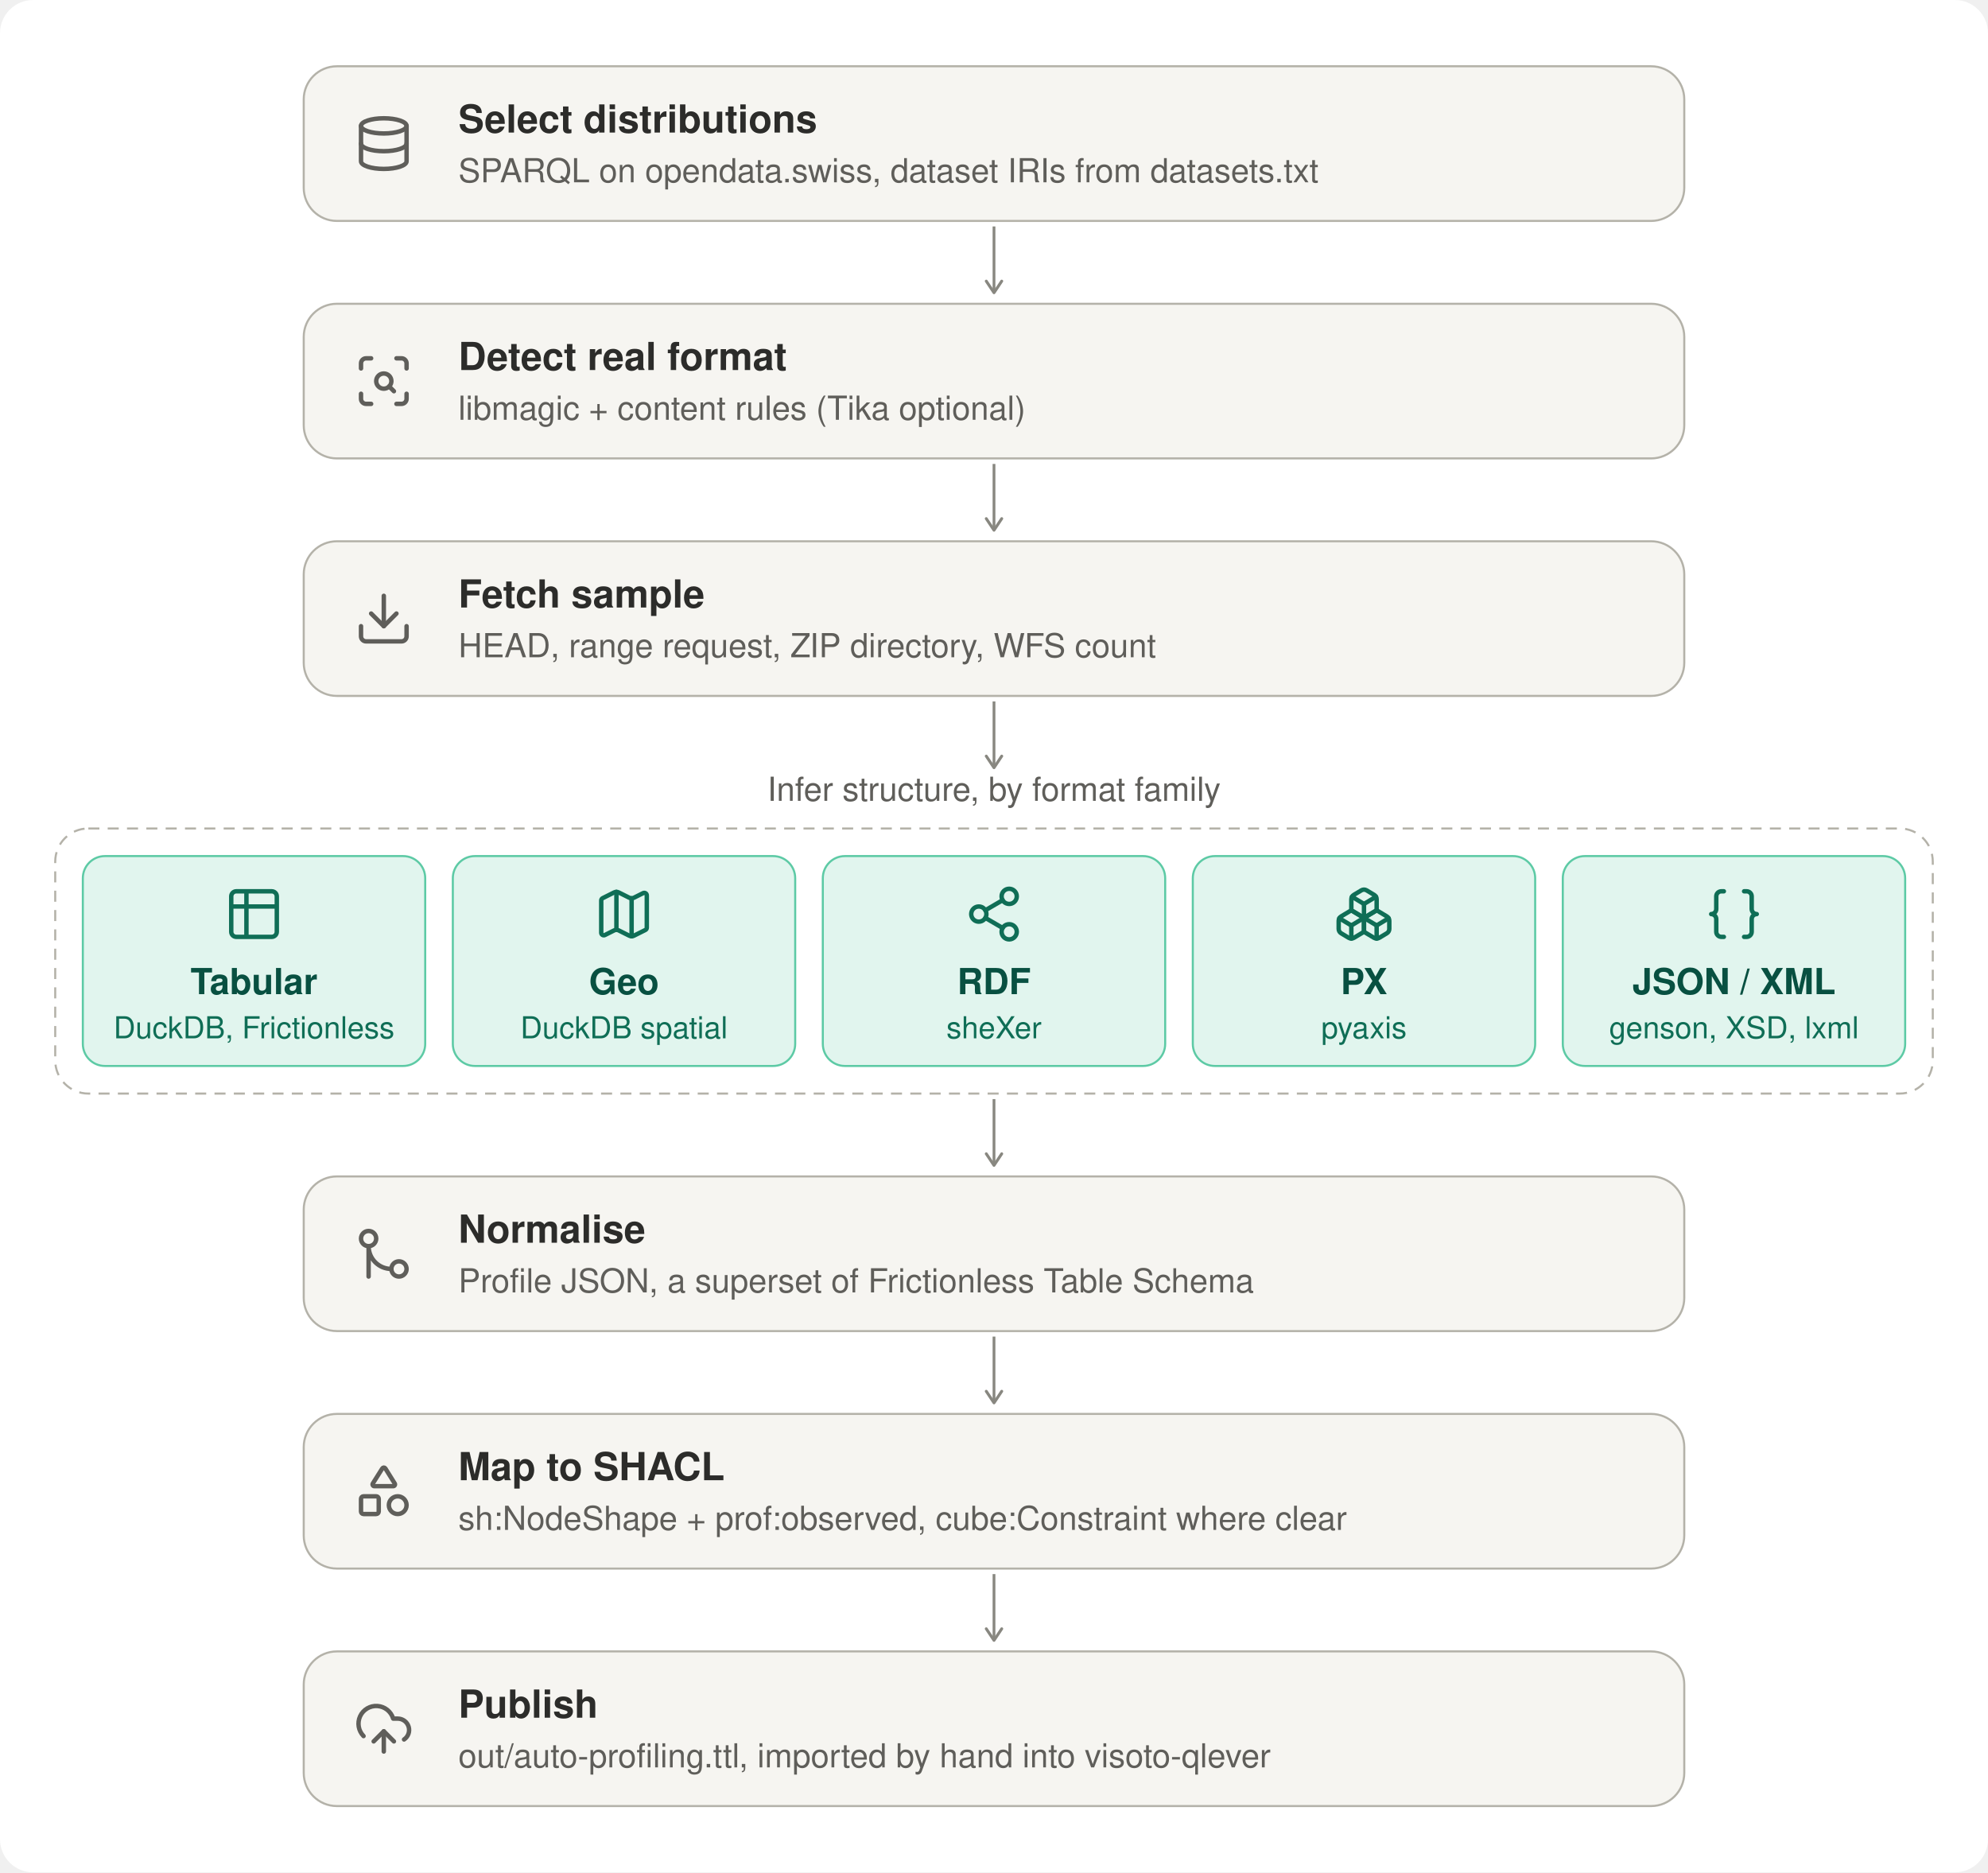
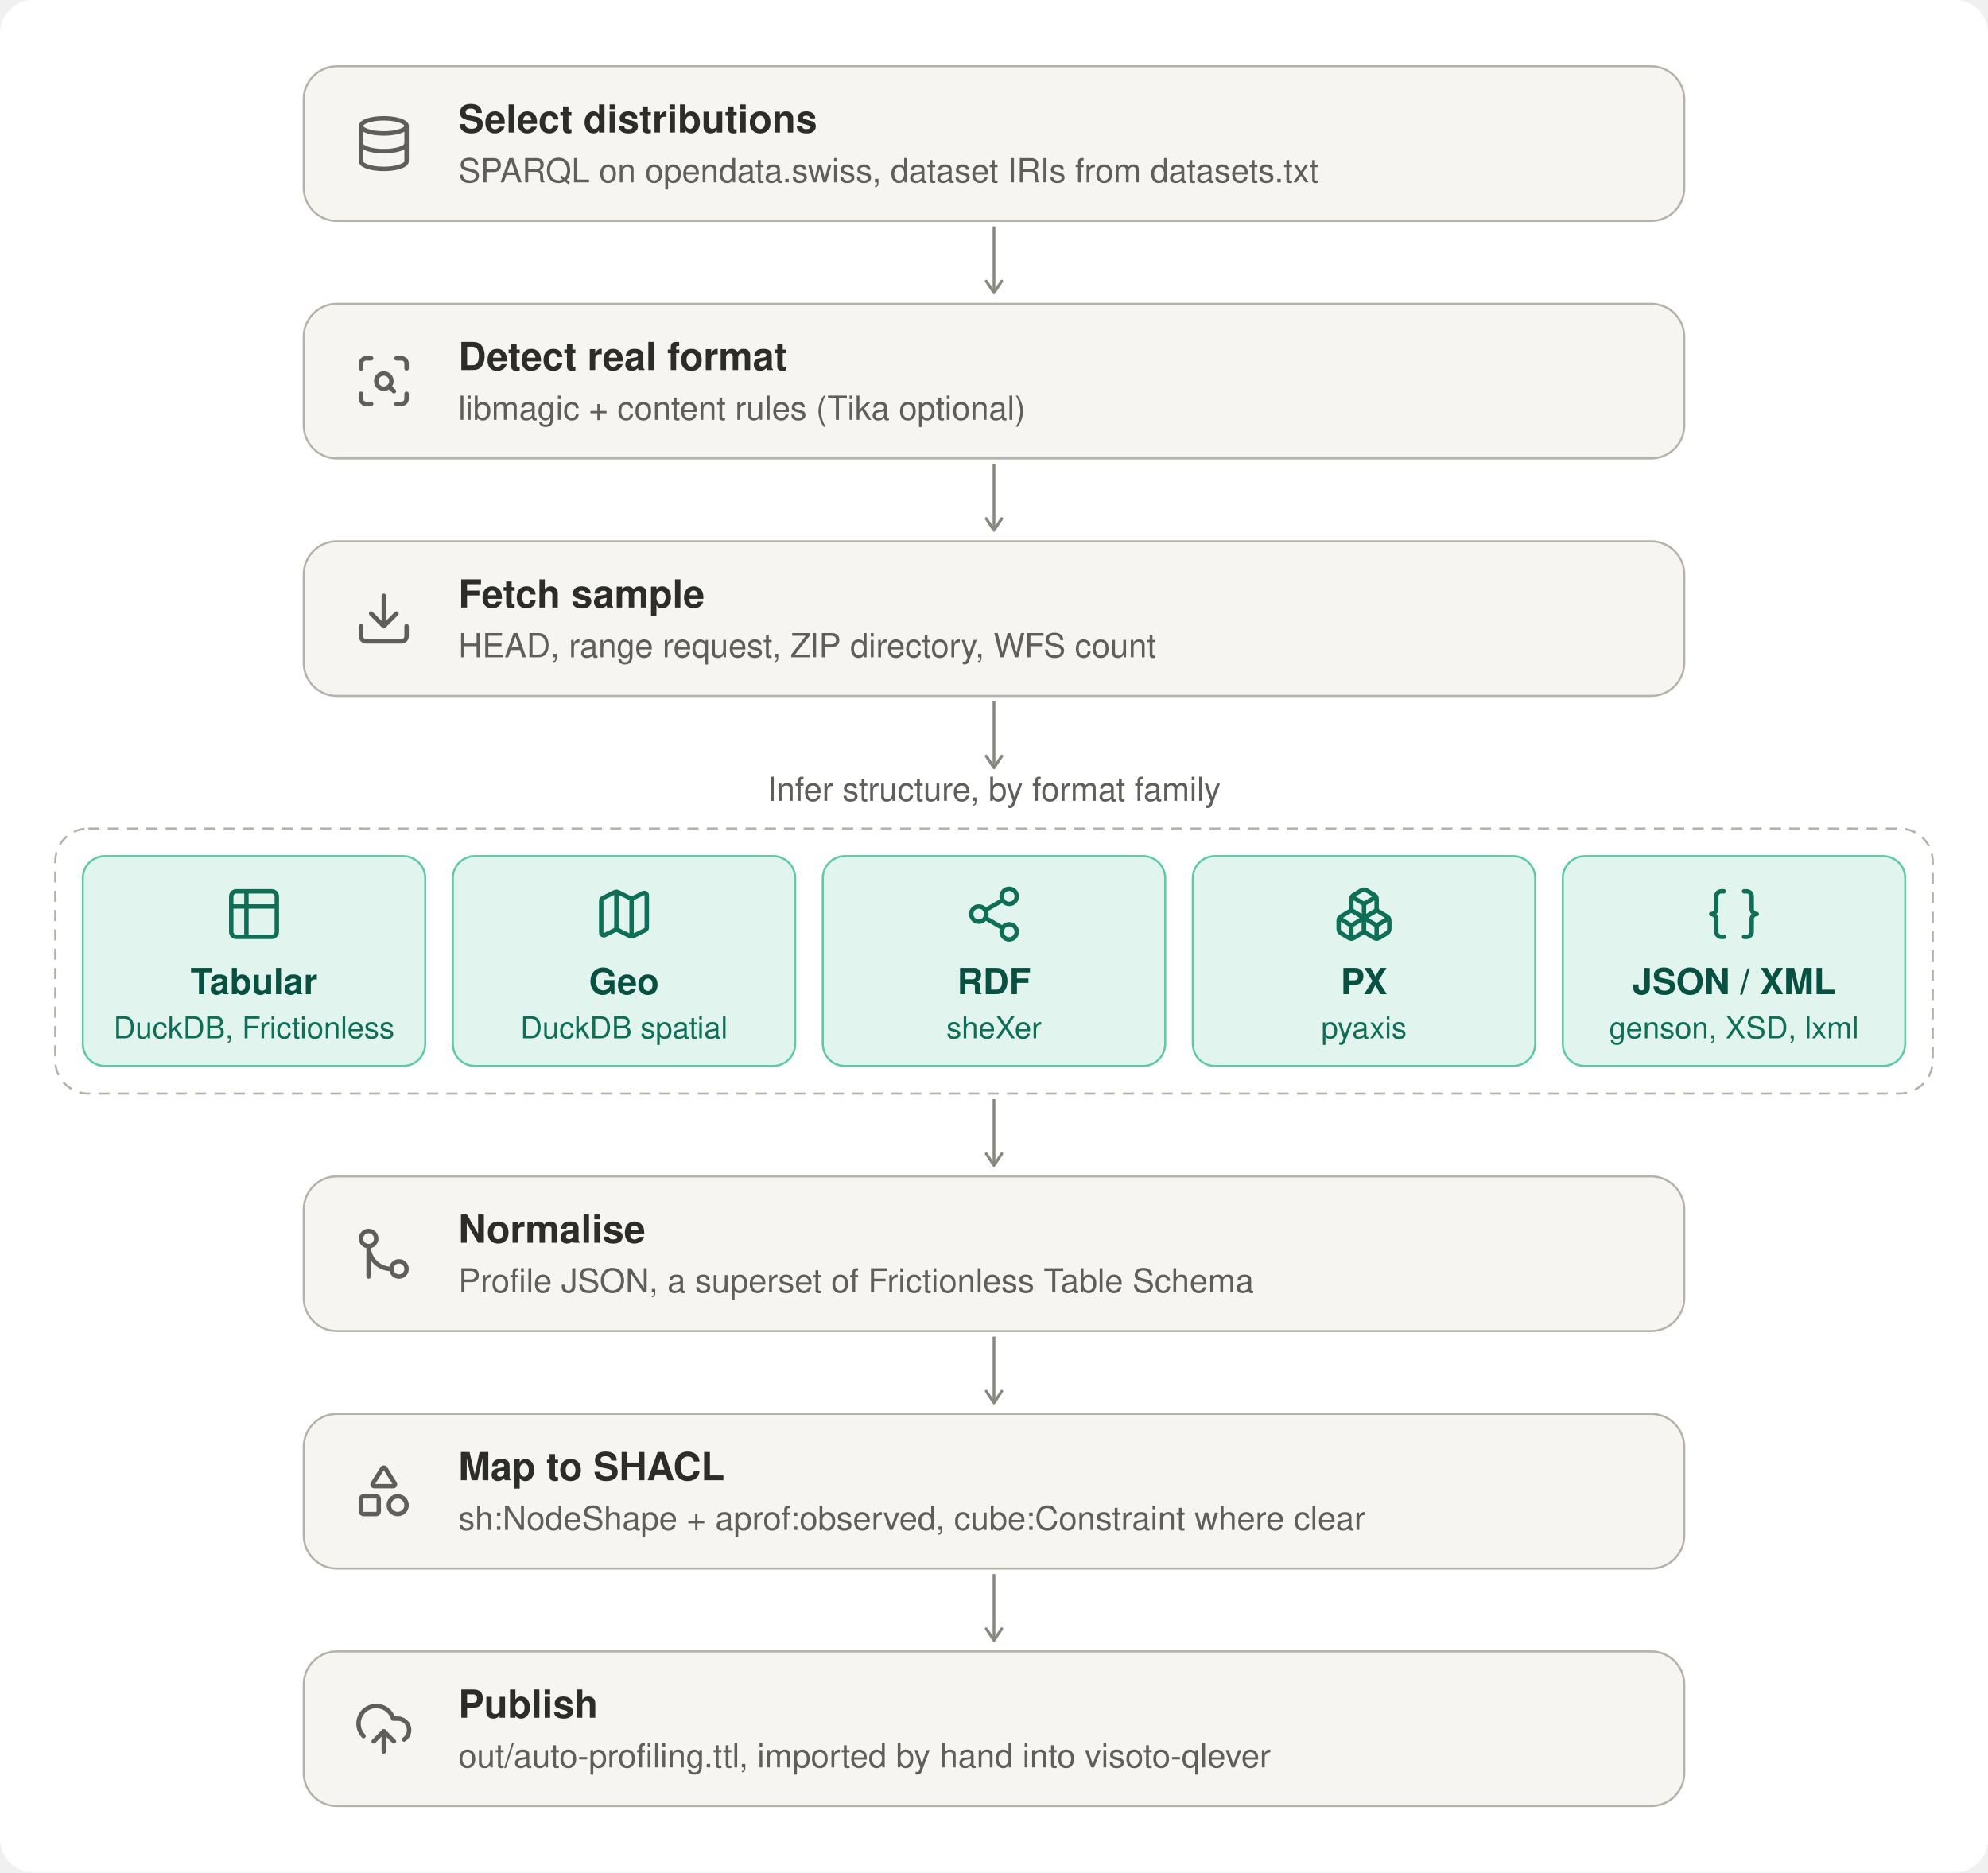
<svg xmlns="http://www.w3.org/2000/svg" width="720" height="678" viewBox="0 0 720 678" font-family="Segoe UI, Helvetica, Arial, sans-serif">
  <defs>
    <marker id="a" viewBox="0 0 10 10" refX="8" refY="5" markerWidth="7" markerHeight="7" orient="auto">
      <path d="M2 1L8 5L2 9" fill="none" stroke="#888780" stroke-width="1.5" stroke-linecap="round" stroke-linejoin="round" />
    </marker>
  </defs>
  <rect width="720" height="678" rx="12" fill="#FFFFFF" />
  <rect x="110.0" y="24" width="500" height="56" rx="12" fill="#F6F5F1" stroke="#B4B2A9" stroke-width="0.75" />
  <g transform="translate(128.0,41.0) scale(0.9167)" fill="none" stroke="#5F5E5A" stroke-width="1.75" stroke-linecap="round" stroke-linejoin="round">
    <ellipse cx="12" cy="5" rx="9" ry="3" />
    <path d="M3 5V19A9 3 0 0 0 21 19V5" />
    <path d="M3 12A9 3 0 0 0 21 12" />
  </g>
  <text x="166.0" y="48" font-size="14" font-weight="600" fill="#2C2C2A">Select distributions</text>
  <text x="166.0" y="66" font-size="12" fill="#5F5E5A">SPARQL on opendata.swiss, dataset IRIs from datasets.txt</text>
  <line x1="360.0" y1="82" x2="360.0" y2="106" stroke="#888780" stroke-width="1" marker-end="url(#a)" />
  <rect x="110.0" y="110" width="500" height="56" rx="12" fill="#F6F5F1" stroke="#B4B2A9" stroke-width="0.75" />
  <g transform="translate(128.0,127.0) scale(0.9167)" fill="none" stroke="#5F5E5A" stroke-width="1.75" stroke-linecap="round" stroke-linejoin="round">
    <path d="M3 7V5a2 2 0 0 1 2-2h2" />
    <path d="M17 3h2a2 2 0 0 1 2 2v2" />
    <path d="M21 17v2a2 2 0 0 1-2 2h-2" />
    <path d="M7 21H5a2 2 0 0 1-2-2v-2" />
    <circle cx="12" cy="12" r="3" />
    <path d="m16 16-1.9-1.9" />
  </g>
  <text x="166.0" y="134" font-size="14" font-weight="600" fill="#2C2C2A">Detect real format</text>
  <text x="166.0" y="152" font-size="12" fill="#5F5E5A">libmagic + content rules (Tika optional)</text>
  <line x1="360.0" y1="168" x2="360.0" y2="192" stroke="#888780" stroke-width="1" marker-end="url(#a)" />
  <rect x="110.0" y="196" width="500" height="56" rx="12" fill="#F6F5F1" stroke="#B4B2A9" stroke-width="0.75" />
  <g transform="translate(128.0,213.0) scale(0.9167)" fill="none" stroke="#5F5E5A" stroke-width="1.75" stroke-linecap="round" stroke-linejoin="round">
    <path d="M21 15v4a2 2 0 0 1-2 2H5a2 2 0 0 1-2-2v-4" />
    <polyline points="7 10 12 15 17 10" />
    <line x1="12" x2="12" y1="15" y2="3" />
  </g>
  <text x="166.0" y="220" font-size="14" font-weight="600" fill="#2C2C2A">Fetch sample</text>
  <text x="166.0" y="238" font-size="12" fill="#5F5E5A">HEAD, range request, ZIP directory, WFS count</text>
  <line x1="360.0" y1="254" x2="360.0" y2="278" stroke="#888780" stroke-width="1" marker-end="url(#a)" />
  <text x="360.0" y="290" font-size="12" fill="#5F5E5A" text-anchor="middle">Infer structure, by format family</text>
  <rect x="20.0" y="300" width="680" height="96" rx="12" fill="none" stroke="#B4B2A9" stroke-width="0.75" stroke-dasharray="4 3" />
  <rect x="30.0" y="310" width="124.0" height="76" rx="8" fill="#E1F5EE" stroke="#5DCAA5" stroke-width="0.75" />
  <g transform="translate(81.0,320.0) scale(0.9167)" fill="none" stroke="#0F6E56" stroke-width="1.75" stroke-linecap="round" stroke-linejoin="round">
    <path d="M9 3H5a2 2 0 0 0-2 2v4m6-6h10a2 2 0 0 1 2 2v4M9 3v18m0 0h10a2 2 0 0 0 2-2V9M9 21H5a2 2 0 0 1-2-2V9m0 0h18" />
  </g>
  <text x="92.0" y="360" font-size="13" font-weight="600" fill="#085041" text-anchor="middle">Tabular</text>
  <text x="92.0" y="376" font-size="11" fill="#0F6E56" text-anchor="middle">DuckDB, Frictionless</text>
  <rect x="164.0" y="310" width="124.0" height="76" rx="8" fill="#E1F5EE" stroke="#5DCAA5" stroke-width="0.75" />
  <g transform="translate(215.0,320.0) scale(0.9167)" fill="none" stroke="#0F6E56" stroke-width="1.75" stroke-linecap="round" stroke-linejoin="round">
    <path d="M14.106 5.553a2 2 0 0 0 1.788 0l3.659-1.83A1 1 0 0 1 21 4.619v12.764a1 1 0 0 1-.553.894l-4.553 2.277a2 2 0 0 1-1.788 0l-4.212-2.106a2 2 0 0 0-1.788 0l-3.659 1.83A1 1 0 0 1 3 19.381V6.618a1 1 0 0 1 .553-.894l4.553-2.277a2 2 0 0 1 1.788 0z" />
    <path d="M15 5.764v15" />
    <path d="M9 3.236v15" />
  </g>
  <text x="226.0" y="360" font-size="13" font-weight="600" fill="#085041" text-anchor="middle">Geo</text>
  <text x="226.0" y="376" font-size="11" fill="#0F6E56" text-anchor="middle">DuckDB spatial</text>
  <rect x="298.0" y="310" width="124.0" height="76" rx="8" fill="#E1F5EE" stroke="#5DCAA5" stroke-width="0.75" />
  <g transform="translate(349.0,320.0) scale(0.9167)" fill="none" stroke="#0F6E56" stroke-width="1.75" stroke-linecap="round" stroke-linejoin="round">
    <circle cx="18" cy="5" r="3" />
    <circle cx="6" cy="12" r="3" />
    <circle cx="18" cy="19" r="3" />
    <line x1="8.59" x2="15.42" y1="13.51" y2="17.49" />
    <line x1="15.41" x2="8.59" y1="6.51" y2="10.49" />
  </g>
  <text x="360.0" y="360" font-size="13" font-weight="600" fill="#085041" text-anchor="middle">RDF</text>
  <text x="360.0" y="376" font-size="11" fill="#0F6E56" text-anchor="middle">sheXer</text>
  <rect x="432.0" y="310" width="124.0" height="76" rx="8" fill="#E1F5EE" stroke="#5DCAA5" stroke-width="0.75" />
  <g transform="translate(483.0,320.0) scale(0.9167)" fill="none" stroke="#0F6E56" stroke-width="1.75" stroke-linecap="round" stroke-linejoin="round">
    <path d="M2.97 12.92A2 2 0 0 0 2 14.63v3.24a2 2 0 0 0 .97 1.71l3 1.8a2 2 0 0 0 2.06 0L12 19v-5.5l-5-3-4.03 2.42Z" />
    <path d="m7 16.5-4.74-2.85" />
    <path d="m7 16.5 5-3" />
    <path d="M7 16.5v5.17" />
    <path d="M12 13.5V19l3.97 2.38a2 2 0 0 0 2.06 0l3-1.8a2 2 0 0 0 .97-1.71v-3.24a2 2 0 0 0-.97-1.71L17 10.5l-5 3Z" />
    <path d="m17 16.5-5-3" />
    <path d="m17 16.5 4.74-2.85" />
    <path d="M17 16.5v5.17" />
    <path d="M7.97 4.42A2 2 0 0 0 7 6.13v4.37l5 3 5-3V6.13a2 2 0 0 0-.97-1.71l-3-1.8a2 2 0 0 0-2.06 0l-3 1.8Z" />
    <path d="M12 8 7.26 5.15" />
    <path d="m12 8 4.74-2.85" />
    <path d="M12 13.5V8" />
  </g>
  <text x="494.0" y="360" font-size="13" font-weight="600" fill="#085041" text-anchor="middle">PX</text>
  <text x="494.0" y="376" font-size="11" fill="#0F6E56" text-anchor="middle">pyaxis</text>
  <rect x="566.0" y="310" width="124.0" height="76" rx="8" fill="#E1F5EE" stroke="#5DCAA5" stroke-width="0.75" />
  <g transform="translate(617.0,320.0) scale(0.9167)" fill="none" stroke="#0F6E56" stroke-width="1.75" stroke-linecap="round" stroke-linejoin="round">
    <path d="M8 3H7a2 2 0 0 0-2 2v5a2 2 0 0 1-2 2 2 2 0 0 1 2 2v5c0 1.1.9 2 2 2h1" />
    <path d="M16 21h1a2 2 0 0 0 2-2v-5c0-1.1.9-2 2-2a2 2 0 0 1-2-2V5a2 2 0 0 0-2-2h-1" />
  </g>
  <text x="628.0" y="360" font-size="13" font-weight="600" fill="#085041" text-anchor="middle">JSON / XML</text>
  <text x="628.0" y="376" font-size="11" fill="#0F6E56" text-anchor="middle">genson, XSD, lxml</text>
  <line x1="360.0" y1="398" x2="360.0" y2="422" stroke="#888780" stroke-width="1" marker-end="url(#a)" />
  <rect x="110.0" y="426" width="500" height="56" rx="12" fill="#F6F5F1" stroke="#B4B2A9" stroke-width="0.75" />
  <g transform="translate(128.0,443.0) scale(0.9167)" fill="none" stroke="#5F5E5A" stroke-width="1.75" stroke-linecap="round" stroke-linejoin="round">
    <circle cx="18" cy="18" r="3" />
    <circle cx="6" cy="6" r="3" />
    <path d="M6 21V9a9 9 0 0 0 9 9" />
  </g>
  <text x="166.0" y="450" font-size="14" font-weight="600" fill="#2C2C2A">Normalise</text>
  <text x="166.0" y="468" font-size="12" fill="#5F5E5A">Profile JSON, a superset of Frictionless Table Schema</text>
  <line x1="360.0" y1="484" x2="360.0" y2="508" stroke="#888780" stroke-width="1" marker-end="url(#a)" />
  <rect x="110.0" y="512" width="500" height="56" rx="12" fill="#F6F5F1" stroke="#B4B2A9" stroke-width="0.75" />
  <g transform="translate(128.0,529.0) scale(0.9167)" fill="none" stroke="#5F5E5A" stroke-width="1.75" stroke-linecap="round" stroke-linejoin="round">
    <path d="M8.3 10a.7.7 0 0 1-.626-1.079L11.4 3a.7.7 0 0 1 1.198-.043L16.3 8.9a.7.7 0 0 1-.572 1.1Z" />
    <rect x="3" y="14" width="7" height="7" rx="1" />
    <circle cx="17.5" cy="17.5" r="3.5" />
  </g>
  <text x="166.0" y="536" font-size="14" font-weight="600" fill="#2C2C2A">Map to SHACL</text>
-   <text x="166.0" y="554" font-size="12" fill="#5F5E5A">sh:NodeShape + prof:observed, cube:Constraint where clear</text>
+   <text x="166.0" y="554" font-size="12" fill="#5F5E5A">sh:NodeShape + aprof:observed, cube:Constraint where clear</text>
  <line x1="360.0" y1="570" x2="360.0" y2="594" stroke="#888780" stroke-width="1" marker-end="url(#a)" />
  <rect x="110.0" y="598" width="500" height="56" rx="12" fill="#F6F5F1" stroke="#B4B2A9" stroke-width="0.75" />
  <g transform="translate(128.0,615.0) scale(0.9167)" fill="none" stroke="#5F5E5A" stroke-width="1.75" stroke-linecap="round" stroke-linejoin="round">
    <path d="M12 13v8" />
    <path d="M4 14.899A7 7 0 1 1 15.71 8h1.79a4.5 4.5 0 0 1 2.5 8.242" />
    <path d="m8 17 4-4 4 4" />
  </g>
  <text x="166.0" y="622" font-size="14" font-weight="600" fill="#2C2C2A">Publish</text>
  <text x="166.0" y="640" font-size="12" fill="#5F5E5A">out/auto-profiling.ttl, imported by hand into visoto-qlever</text>
</svg>
